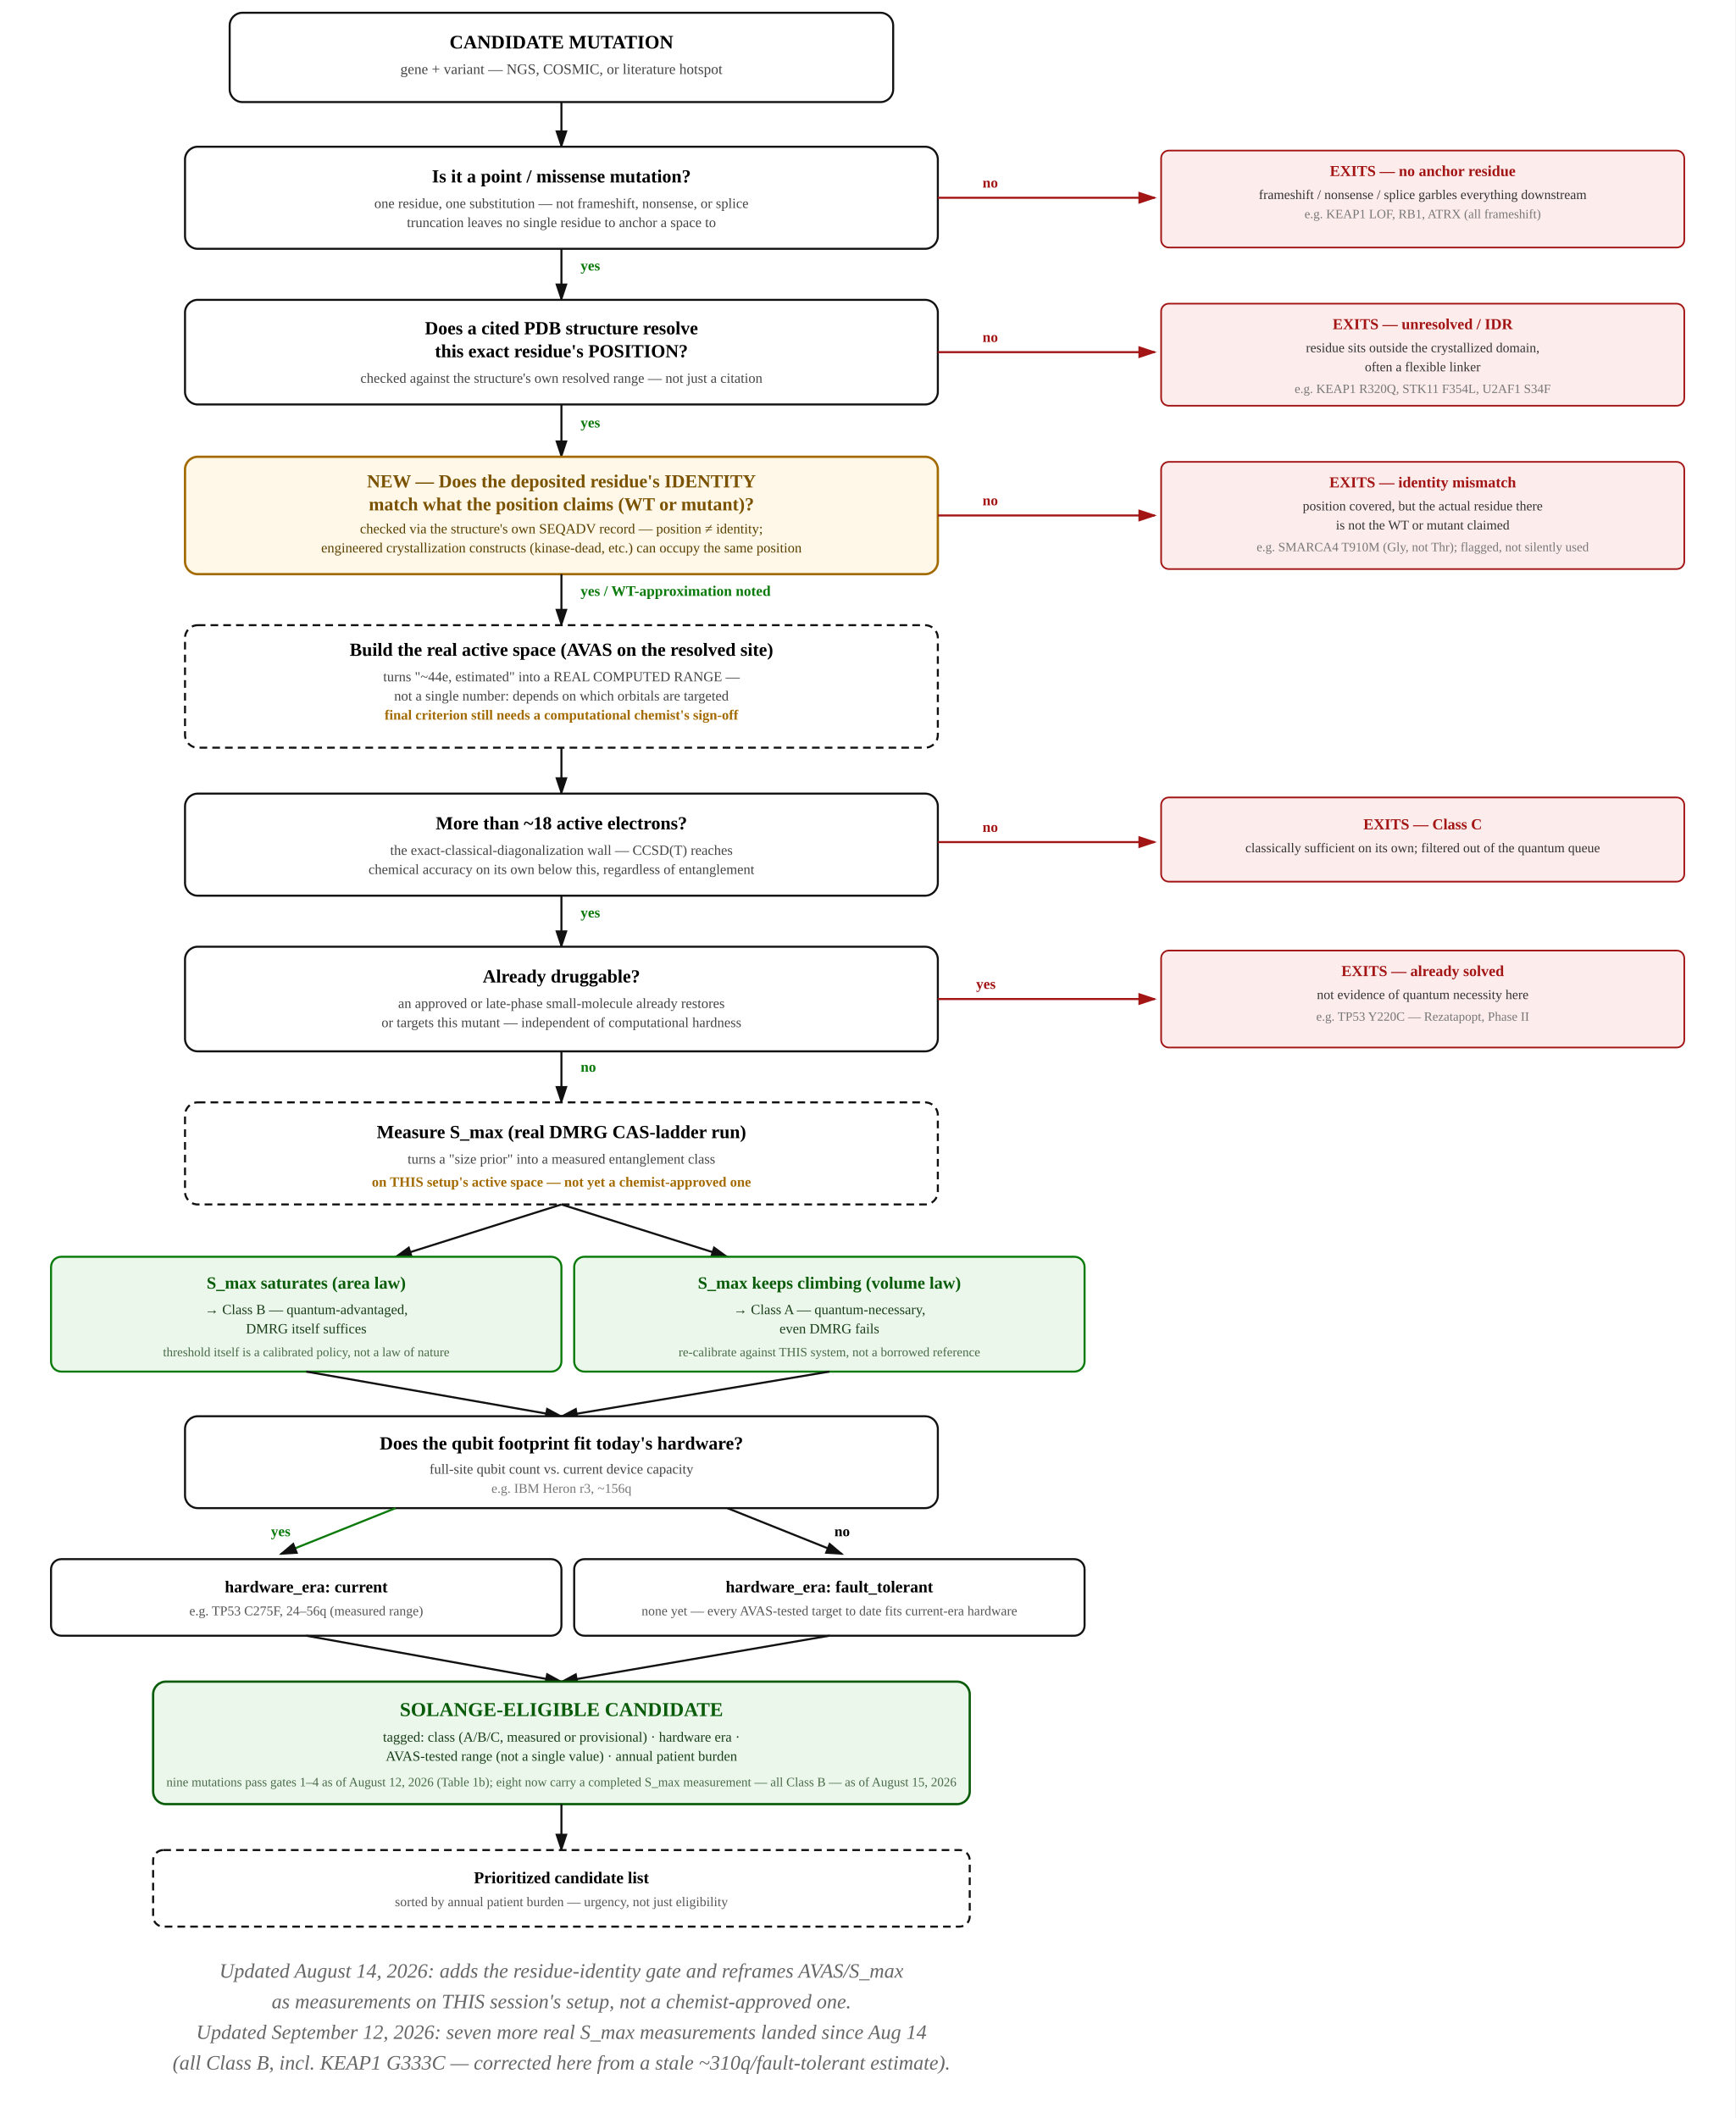
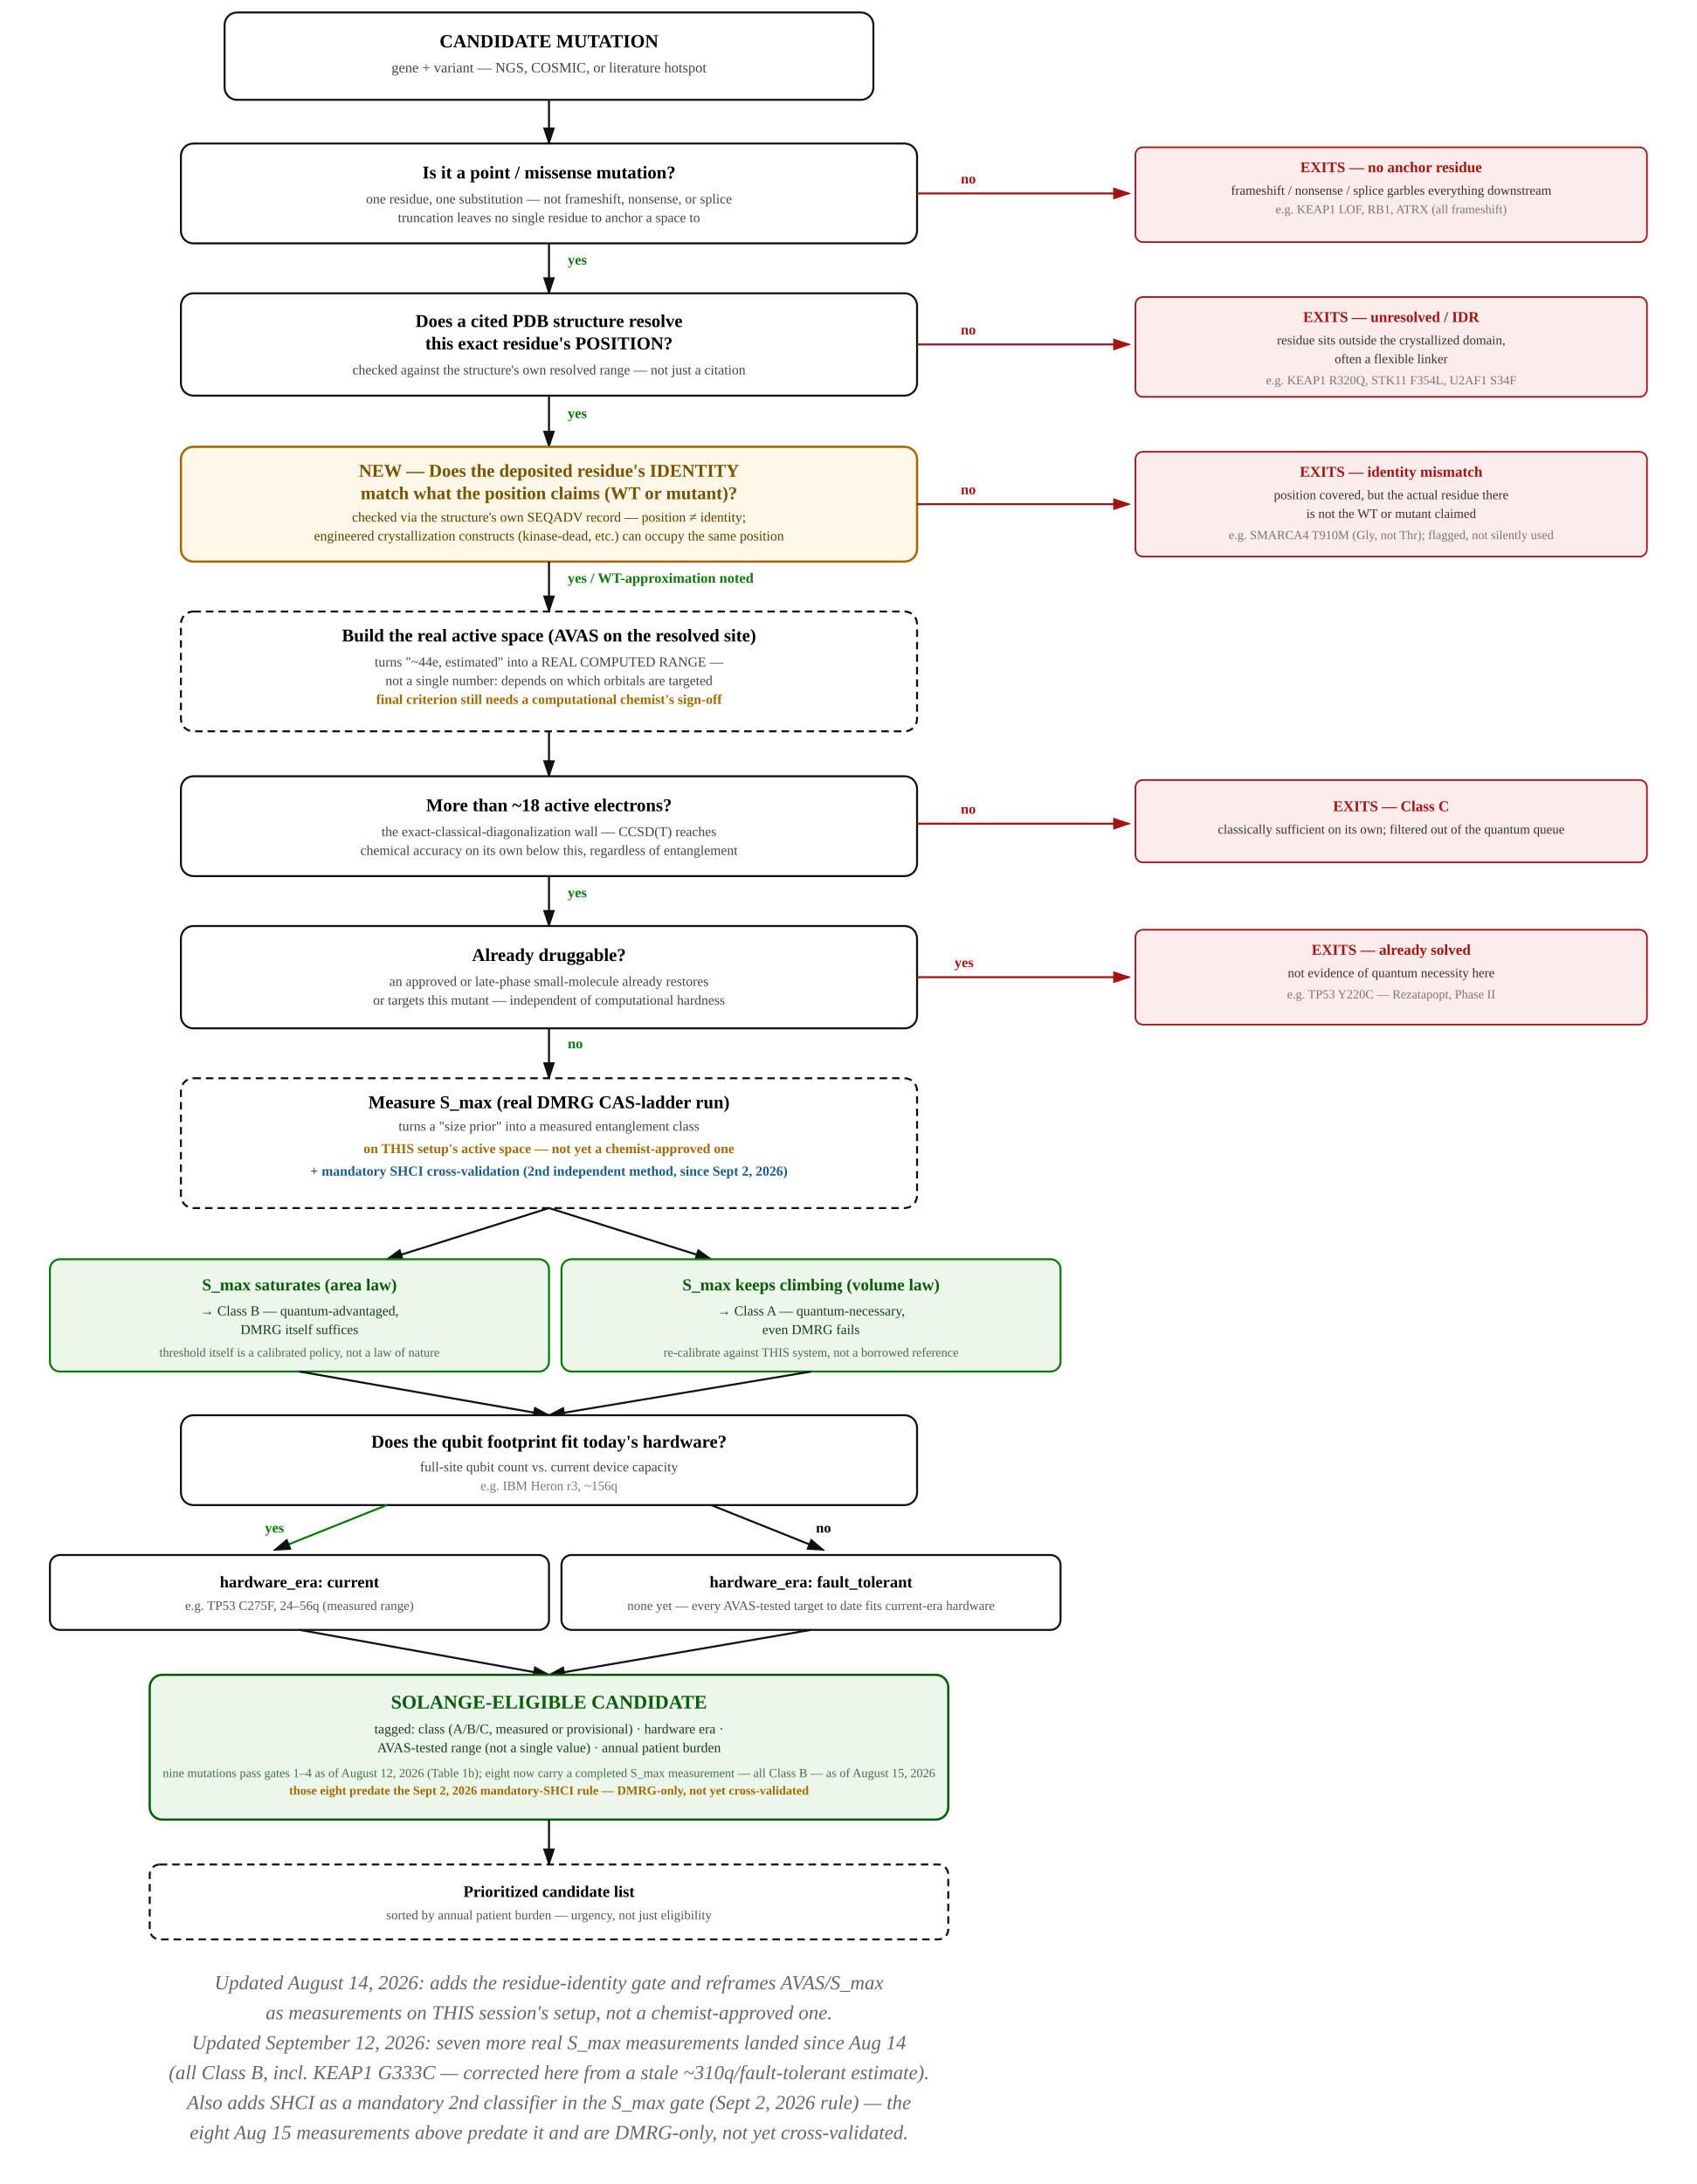
- <svg xmlns="http://www.w3.org/2000/svg" viewBox="110 0 1360 1660" role="img" aria-label="Flowchart: a candidate mutation passes through seven gates — mutation type, PDB structural position coverage, deposited-residue identity match (new), active-electron count past the classical wall, existing druggability, measured S_max entanglement class, and current hardware reach — before becoming a prioritized SOLANGE-eligible candidate; each gate has a labeled exit branch for mutations that fail it, citing a real example found during the structural coverage audit.">
-   <rect x="0" y="0" width="1470" height="1660" fill="#ffffff" />
+ <svg xmlns="http://www.w3.org/2000/svg" viewBox="110 0 1360 1750" role="img" aria-label="Flowchart: a candidate mutation passes through seven gates — mutation type, PDB structural position coverage, deposited-residue identity match (new), active-electron count past the classical wall, existing druggability, measured S_max entanglement class, and current hardware reach — before becoming a prioritized SOLANGE-eligible candidate; each gate has a labeled exit branch for mutations that fail it, citing a real example found during the structural coverage audit.">
+   <rect x="0" y="0" width="1470" height="1750" fill="#ffffff" />
  <defs>
    <marker id="arrow" markerWidth="10" markerHeight="10" refX="8" refY="3" orient="auto" markerUnits="strokeWidth">
      <path d="M0,0 L0,6 L9,3 z" fill="#111" />
    </marker>
    <marker id="arrowRed" markerWidth="10" markerHeight="10" refX="8" refY="3" orient="auto" markerUnits="strokeWidth">
      <path d="M0,0 L0,6 L9,3 z" fill="#a31414" />
    </marker>
  </defs>
  <rect x="290" y="10" width="520" height="70" rx="10" fill="#fff" stroke="#111" stroke-width="1.6" />
  <text x="550" y="38" text-anchor="middle" font-weight="700" font-size="15">CANDIDATE MUTATION</text>
  <text x="550" y="58" text-anchor="middle" font-size="11.5" fill="#444">gene + variant — NGS, COSMIC, or literature hotspot</text>
  <line x1="550" y1="80" x2="550" y2="115" stroke="#111" stroke-width="1.6" marker-end="url(#arrow)" />
  <rect x="255" y="115" width="590" height="80" rx="10" fill="#fff" stroke="#111" stroke-width="1.6" />
  <text x="550" y="143" text-anchor="middle" font-weight="700" font-size="14.5">Is it a point / missense mutation?</text>
  <text x="550" y="163" text-anchor="middle" font-size="11" fill="#444">one residue, one substitution — not frameshift, nonsense, or splice</text>
  <text x="550" y="178" text-anchor="middle" font-size="11" fill="#444">truncation leaves no single residue to anchor a space to</text>
  <line x1="845" y1="155" x2="1015" y2="155" stroke="#a31414" stroke-width="1.6" marker-end="url(#arrowRed)" />
  <text x="880" y="147" font-size="11.5" fill="#a31414" font-weight="700">no</text>
  <rect x="1020" y="118" width="410" height="76" rx="6" fill="#fdecec" stroke="#a31414" stroke-width="1.3" />
  <text x="1225" y="138" text-anchor="middle" font-size="12" font-weight="700" fill="#a31414">EXITS — no anchor residue</text>
  <text x="1225" y="156" text-anchor="middle" font-size="10.5" fill="#333">frameshift / nonsense / splice garbles everything downstream</text>
  <text x="1225" y="171" text-anchor="middle" font-size="10" fill="#777">e.g. KEAP1 LOF, RB1, ATRX (all frameshift)</text>
  <text x="565" y="212" font-size="11.5" fill="#0a7a0a" font-weight="700">yes</text>
  <line x1="550" y1="195" x2="550" y2="235" stroke="#111" stroke-width="1.6" marker-end="url(#arrow)" />
  <rect x="255" y="235" width="590" height="82" rx="10" fill="#fff" stroke="#111" stroke-width="1.6" />
  <text x="550" y="262" text-anchor="middle" font-weight="700" font-size="14.5">Does a cited PDB structure resolve</text>
  <text x="550" y="280" text-anchor="middle" font-weight="700" font-size="14.5">this exact residue's POSITION?</text>
  <text x="550" y="300" text-anchor="middle" font-size="11" fill="#444">checked against the structure's own resolved range — not just a citation</text>
  <line x1="845" y1="276" x2="1015" y2="276" stroke="#a31414" stroke-width="1.6" marker-end="url(#arrowRed)" />
  <text x="880" y="268" font-size="11.5" fill="#a31414" font-weight="700">no</text>
  <rect x="1020" y="238" width="410" height="80" rx="6" fill="#fdecec" stroke="#a31414" stroke-width="1.3" />
  <text x="1225" y="258" text-anchor="middle" font-size="12" font-weight="700" fill="#a31414">EXITS — unresolved / IDR</text>
  <text x="1225" y="276" text-anchor="middle" font-size="10.5" fill="#333">residue sits outside the crystallized domain,</text>
  <text x="1225" y="291" text-anchor="middle" font-size="10.5" fill="#333">often a flexible linker</text>
  <text x="1225" y="308" text-anchor="middle" font-size="10" fill="#777">e.g. KEAP1 R320Q, STK11 F354L, U2AF1 S34F</text>
  <text x="565" y="335" font-size="11.5" fill="#0a7a0a" font-weight="700">yes</text>
  <line x1="550" y1="317" x2="550" y2="358" stroke="#111" stroke-width="1.6" marker-end="url(#arrow)" />
  <rect x="255" y="358" width="590" height="92" rx="10" fill="#fff8e8" stroke="#a36a00" stroke-width="1.8" />
  <text x="550" y="382" text-anchor="middle" font-weight="700" font-size="14.5" fill="#7a5200">NEW — Does the deposited residue's IDENTITY</text>
  <text x="550" y="400" text-anchor="middle" font-weight="700" font-size="14.5" fill="#7a5200">match what the position claims (WT or mutant)?</text>
  <text x="550" y="418" text-anchor="middle" font-size="11" fill="#5a4000">checked via the structure's own SEQADV record — position ≠ identity;</text>
  <text x="550" y="433" text-anchor="middle" font-size="11" fill="#5a4000">engineered crystallization constructs (kinase-dead, etc.) can occupy the same position</text>
  <line x1="845" y1="404" x2="1015" y2="404" stroke="#a31414" stroke-width="1.6" marker-end="url(#arrowRed)" />
  <text x="880" y="396" font-size="11.5" fill="#a31414" font-weight="700">no</text>
  <rect x="1020" y="362" width="410" height="84" rx="6" fill="#fdecec" stroke="#a31414" stroke-width="1.3" />
  <text x="1225" y="382" text-anchor="middle" font-size="12" font-weight="700" fill="#a31414">EXITS — identity mismatch</text>
  <text x="1225" y="400" text-anchor="middle" font-size="10.5" fill="#333">position covered, but the actual residue there</text>
  <text x="1225" y="415" text-anchor="middle" font-size="10.5" fill="#333">is not the WT or mutant claimed</text>
  <text x="1225" y="432" text-anchor="middle" font-size="10" fill="#777">e.g. SMARCA4 T910M (Gly, not Thr); flagged, not silently used</text>
  <text x="565" y="467" font-size="11.5" fill="#0a7a0a" font-weight="700">yes / WT-approximation noted</text>
  <line x1="550" y1="450" x2="550" y2="490" stroke="#111" stroke-width="1.6" marker-end="url(#arrow)" />
  <rect x="255" y="490" width="590" height="96" rx="10" fill="#fff" stroke="#111" stroke-width="1.6" stroke-dasharray="6,4" />
  <text x="550" y="514" text-anchor="middle" font-weight="700" font-size="14.5">Build the real active space (AVAS on the resolved site)</text>
  <text x="550" y="534" text-anchor="middle" font-size="11" fill="#444">turns "~44e, estimated" into a REAL COMPUTED RANGE —</text>
  <text x="550" y="549" text-anchor="middle" font-size="11" fill="#444">not a single number: depends on which orbitals are targeted</text>
  <text x="550" y="564" text-anchor="middle" font-size="11" fill="#a36a00" font-weight="700">final criterion still needs a computational chemist's sign-off</text>
  <line x1="550" y1="586" x2="550" y2="622" stroke="#111" stroke-width="1.6" marker-end="url(#arrow)" />
  <rect x="255" y="622" width="590" height="80" rx="10" fill="#fff" stroke="#111" stroke-width="1.6" />
  <text x="550" y="650" text-anchor="middle" font-weight="700" font-size="14.5">More than ~18 active electrons?</text>
  <text x="550" y="670" text-anchor="middle" font-size="11" fill="#444">the exact-classical-diagonalization wall — CCSD(T) reaches</text>
  <text x="550" y="685" text-anchor="middle" font-size="11" fill="#444">chemical accuracy on its own below this, regardless of entanglement</text>
  <line x1="845" y1="660" x2="1015" y2="660" stroke="#a31414" stroke-width="1.6" marker-end="url(#arrowRed)" />
  <text x="880" y="652" font-size="11.5" fill="#a31414" font-weight="700">no</text>
  <rect x="1020" y="625" width="410" height="66" rx="6" fill="#fdecec" stroke="#a31414" stroke-width="1.3" />
  <text x="1225" y="650" text-anchor="middle" font-size="12" font-weight="700" fill="#a31414">EXITS — Class C</text>
  <text x="1225" y="668" text-anchor="middle" font-size="10.5" fill="#333">classically sufficient on its own; filtered out of the quantum queue</text>
  <text x="565" y="719" font-size="11.5" fill="#0a7a0a" font-weight="700">yes</text>
  <line x1="550" y1="702" x2="550" y2="742" stroke="#111" stroke-width="1.6" marker-end="url(#arrow)" />
  <rect x="255" y="742" width="590" height="82" rx="10" fill="#fff" stroke="#111" stroke-width="1.6" />
  <text x="550" y="770" text-anchor="middle" font-weight="700" font-size="14.5">Already druggable?</text>
  <text x="550" y="790" text-anchor="middle" font-size="11" fill="#444">an approved or late-phase small-molecule already restores</text>
  <text x="550" y="805" text-anchor="middle" font-size="11" fill="#444">or targets this mutant — independent of computational hardness</text>
  <line x1="845" y1="783" x2="1015" y2="783" stroke="#a31414" stroke-width="1.6" marker-end="url(#arrowRed)" />
  <text x="875" y="775" font-size="11.5" fill="#a31414" font-weight="700">yes</text>
  <rect x="1020" y="745" width="410" height="76" rx="6" fill="#fdecec" stroke="#a31414" stroke-width="1.3" />
  <text x="1225" y="765" text-anchor="middle" font-size="12" font-weight="700" fill="#a31414">EXITS — already solved</text>
  <text x="1225" y="783" text-anchor="middle" font-size="10.5" fill="#333">not evidence of quantum necessity here</text>
  <text x="1225" y="800" text-anchor="middle" font-size="10" fill="#777">e.g. TP53 Y220C — Rezatapopt, Phase II</text>
  <text x="565" y="840" font-size="11.5" fill="#0a7a0a" font-weight="700">no</text>
  <line x1="550" y1="824" x2="550" y2="864" stroke="#111" stroke-width="1.6" marker-end="url(#arrow)" />
-   <rect x="255" y="864" width="590" height="80" rx="10" fill="#fff" stroke="#111" stroke-width="1.6" stroke-dasharray="6,4" />
-   <text x="550" y="892" text-anchor="middle" font-weight="700" font-size="14.5">Measure S_max (real DMRG CAS-ladder run)</text>
-   <text x="550" y="912" text-anchor="middle" font-size="11" fill="#444">turns a "size prior" into a measured entanglement class</text>
-   <text x="550" y="930" text-anchor="middle" font-size="11" fill="#a36a00" font-weight="700">on THIS setup's active space — not yet a chemist-approved one</text>
-   <line x1="550" y1="944" x2="420" y2="985" stroke="#111" stroke-width="1.6" marker-end="url(#arrow)" />
-   <line x1="550" y1="944" x2="680" y2="985" stroke="#111" stroke-width="1.6" marker-end="url(#arrow)" />
-   <rect x="150" y="985" width="400" height="90" rx="8" fill="#eaf7ea" stroke="#0a7a0a" stroke-width="1.6" />
-   <text x="350" y="1010" text-anchor="middle" font-weight="700" font-size="13.5" fill="#0a5c0a">S_max saturates (area law)</text>
-   <text x="350" y="1030" text-anchor="middle" font-size="11" fill="#1a3d1a">→ Class B — quantum-advantaged,</text>
-   <text x="350" y="1045" text-anchor="middle" font-size="11" fill="#1a3d1a">DMRG itself suffices</text>
-   <text x="350" y="1063" text-anchor="middle" font-size="10" fill="#4a6a4a">threshold itself is a calibrated policy, not a law of nature</text>
-   <rect x="560" y="985" width="400" height="90" rx="8" fill="#eaf7ea" stroke="#0a7a0a" stroke-width="1.6" />
-   <text x="760" y="1010" text-anchor="middle" font-weight="700" font-size="13.5" fill="#0a5c0a">S_max keeps climbing (volume law)</text>
-   <text x="760" y="1030" text-anchor="middle" font-size="11" fill="#1a3d1a">→ Class A — quantum-necessary,</text>
-   <text x="760" y="1045" text-anchor="middle" font-size="11" fill="#1a3d1a">even DMRG fails</text>
-   <text x="760" y="1063" text-anchor="middle" font-size="10" fill="#4a6a4a">re-calibrate against THIS system, not a borrowed reference</text>
-   <line x1="350" y1="1075" x2="550" y2="1110" stroke="#111" stroke-width="1.6" marker-end="url(#arrow)" />
-   <line x1="760" y1="1075" x2="550" y2="1110" stroke="#111" stroke-width="1.6" marker-end="url(#arrow)" />
-   <rect x="255" y="1110" width="590" height="72" rx="10" fill="#fff" stroke="#111" stroke-width="1.6" />
-   <text x="550" y="1136" text-anchor="middle" font-weight="700" font-size="14.5">Does the qubit footprint fit today's hardware?</text>
-   <text x="550" y="1155" text-anchor="middle" font-size="11" fill="#444">full-site qubit count vs. current device capacity</text>
-   <text x="550" y="1170" text-anchor="middle" font-size="10.5" fill="#777">e.g. IBM Heron r3, ~156q</text>
-   <line x1="420" y1="1182" x2="330" y2="1218" stroke="#0a7a0a" stroke-width="1.6" marker-end="url(#arrow)" />
-   <text x="330" y="1204" text-anchor="middle" font-size="11.5" fill="#0a7a0a" font-weight="700">yes</text>
-   <line x1="680" y1="1182" x2="770" y2="1218" stroke="#111" stroke-width="1.6" marker-end="url(#arrow)" />
-   <text x="770" y="1204" text-anchor="middle" font-size="11.5" font-weight="700">no</text>
-   <rect x="150" y="1222" width="400" height="60" rx="8" fill="#fff" stroke="#111" stroke-width="1.6" />
-   <text x="350" y="1248" text-anchor="middle" font-weight="700" font-size="13">hardware_era: current</text>
-   <text x="350" y="1266" text-anchor="middle" font-size="10.5" fill="#555">e.g. TP53 C275F, 24–56q (measured range)</text>
-   <rect x="560" y="1222" width="400" height="60" rx="8" fill="#fff" stroke="#111" stroke-width="1.6" />
-   <text x="760" y="1248" text-anchor="middle" font-weight="700" font-size="13">hardware_era: fault_tolerant</text>
-   <text x="760" y="1266" text-anchor="middle" font-size="10.5" fill="#555">none yet — every AVAS-tested target to date fits current-era hardware</text>
-   <line x1="350" y1="1282" x2="550" y2="1318" stroke="#111" stroke-width="1.6" marker-end="url(#arrow)" />
-   <line x1="760" y1="1282" x2="550" y2="1318" stroke="#111" stroke-width="1.6" marker-end="url(#arrow)" />
-   <rect x="230" y="1318" width="640" height="96" rx="10" fill="#eaf7ea" stroke="#0a5c0a" stroke-width="1.8" />
-   <text x="550" y="1345" text-anchor="middle" font-weight="700" font-size="15.5" fill="#0a5c0a">SOLANGE-ELIGIBLE CANDIDATE</text>
-   <text x="550" y="1365" text-anchor="middle" font-size="11" fill="#1a3d1a">tagged: class (A/B/C, measured or provisional) · hardware era ·</text>
-   <text x="550" y="1380" text-anchor="middle" font-size="11" fill="#1a3d1a">AVAS-tested range (not a single value) · annual patient burden</text>
-   <text x="550" y="1400" text-anchor="middle" font-size="10" fill="#4a6a4a">nine mutations pass gates 1–4 as of August 12, 2026 (Table 1b); eight now carry a completed S_max measurement — all Class B — as of August 15, 2026</text>
-   <line x1="550" y1="1414" x2="550" y2="1450" stroke="#111" stroke-width="1.6" marker-end="url(#arrow)" />
-   <rect x="230" y="1450" width="640" height="60" rx="8" fill="#fff" stroke="#111" stroke-width="1.6" stroke-dasharray="6,4" />
-   <text x="550" y="1476" text-anchor="middle" font-weight="700" font-size="13">Prioritized candidate list</text>
-   <text x="550" y="1494" text-anchor="middle" font-size="10.5" fill="#555">sorted by annual patient burden — urgency, not just eligibility</text>
-   <text x="550" y="1550" text-anchor="middle" font-size="16" fill="#666" font-style="italic">Updated August 14, 2026: adds the residue-identity gate and reframes AVAS/S_max</text>
-   <text x="550" y="1574" text-anchor="middle" font-size="16" fill="#666" font-style="italic">as measurements on THIS session's setup, not a chemist-approved one.</text>
-   <text x="550" y="1598" text-anchor="middle" font-size="16" fill="#666" font-style="italic">Updated September 12, 2026: seven more real S_max measurements landed since Aug 14</text>
-   <text x="550" y="1622" text-anchor="middle" font-size="16" fill="#666" font-style="italic">(all Class B, incl. KEAP1 G333C — corrected here from a stale ~310q/fault-tolerant estimate).</text>
+   <rect x="255" y="864" width="590" height="104" rx="10" fill="#fff" stroke="#111" stroke-width="1.6" stroke-dasharray="6,4" />
+   <text x="550" y="888" text-anchor="middle" font-weight="700" font-size="14.5">Measure S_max (real DMRG CAS-ladder run)</text>
+   <text x="550" y="906" text-anchor="middle" font-size="11" fill="#444">turns a "size prior" into a measured entanglement class</text>
+   <text x="550" y="924" text-anchor="middle" font-size="11" fill="#a36a00" font-weight="700">on THIS setup's active space — not yet a chemist-approved one</text>
+   <text x="550" y="942" text-anchor="middle" font-size="11" fill="#1a5c8a" font-weight="700">+ mandatory SHCI cross-validation (2nd independent method, since Sept 2, 2026)</text>
+   <line x1="550" y1="968" x2="420" y2="1009" stroke="#111" stroke-width="1.6" marker-end="url(#arrow)" />
+   <line x1="550" y1="968" x2="680" y2="1009" stroke="#111" stroke-width="1.6" marker-end="url(#arrow)" />
+   <rect x="150" y="1009" width="400" height="90" rx="8" fill="#eaf7ea" stroke="#0a7a0a" stroke-width="1.6" />
+   <text x="350" y="1034" text-anchor="middle" font-weight="700" font-size="13.5" fill="#0a5c0a">S_max saturates (area law)</text>
+   <text x="350" y="1054" text-anchor="middle" font-size="11" fill="#1a3d1a">→ Class B — quantum-advantaged,</text>
+   <text x="350" y="1069" text-anchor="middle" font-size="11" fill="#1a3d1a">DMRG itself suffices</text>
+   <text x="350" y="1087" text-anchor="middle" font-size="10" fill="#4a6a4a">threshold itself is a calibrated policy, not a law of nature</text>
+   <rect x="560" y="1009" width="400" height="90" rx="8" fill="#eaf7ea" stroke="#0a7a0a" stroke-width="1.6" />
+   <text x="760" y="1034" text-anchor="middle" font-weight="700" font-size="13.5" fill="#0a5c0a">S_max keeps climbing (volume law)</text>
+   <text x="760" y="1054" text-anchor="middle" font-size="11" fill="#1a3d1a">→ Class A — quantum-necessary,</text>
+   <text x="760" y="1069" text-anchor="middle" font-size="11" fill="#1a3d1a">even DMRG fails</text>
+   <text x="760" y="1087" text-anchor="middle" font-size="10" fill="#4a6a4a">re-calibrate against THIS system, not a borrowed reference</text>
+   <line x1="350" y1="1099" x2="550" y2="1134" stroke="#111" stroke-width="1.6" marker-end="url(#arrow)" />
+   <line x1="760" y1="1099" x2="550" y2="1134" stroke="#111" stroke-width="1.6" marker-end="url(#arrow)" />
+   <rect x="255" y="1134" width="590" height="72" rx="10" fill="#fff" stroke="#111" stroke-width="1.6" />
+   <text x="550" y="1160" text-anchor="middle" font-weight="700" font-size="14.5">Does the qubit footprint fit today's hardware?</text>
+   <text x="550" y="1179" text-anchor="middle" font-size="11" fill="#444">full-site qubit count vs. current device capacity</text>
+   <text x="550" y="1194" text-anchor="middle" font-size="10.5" fill="#777">e.g. IBM Heron r3, ~156q</text>
+   <line x1="420" y1="1206" x2="330" y2="1242" stroke="#0a7a0a" stroke-width="1.6" marker-end="url(#arrow)" />
+   <text x="330" y="1228" text-anchor="middle" font-size="11.5" fill="#0a7a0a" font-weight="700">yes</text>
+   <line x1="680" y1="1206" x2="770" y2="1242" stroke="#111" stroke-width="1.6" marker-end="url(#arrow)" />
+   <text x="770" y="1228" text-anchor="middle" font-size="11.5" font-weight="700">no</text>
+   <rect x="150" y="1246" width="400" height="60" rx="8" fill="#fff" stroke="#111" stroke-width="1.6" />
+   <text x="350" y="1272" text-anchor="middle" font-weight="700" font-size="13">hardware_era: current</text>
+   <text x="350" y="1290" text-anchor="middle" font-size="10.5" fill="#555">e.g. TP53 C275F, 24–56q (measured range)</text>
+   <rect x="560" y="1246" width="400" height="60" rx="8" fill="#fff" stroke="#111" stroke-width="1.6" />
+   <text x="760" y="1272" text-anchor="middle" font-weight="700" font-size="13">hardware_era: fault_tolerant</text>
+   <text x="760" y="1290" text-anchor="middle" font-size="10.5" fill="#555">none yet — every AVAS-tested target to date fits current-era hardware</text>
+   <line x1="350" y1="1306" x2="550" y2="1342" stroke="#111" stroke-width="1.6" marker-end="url(#arrow)" />
+   <line x1="760" y1="1306" x2="550" y2="1342" stroke="#111" stroke-width="1.6" marker-end="url(#arrow)" />
+   <rect x="230" y="1342" width="640" height="116" rx="10" fill="#eaf7ea" stroke="#0a5c0a" stroke-width="1.8" />
+   <text x="550" y="1369" text-anchor="middle" font-weight="700" font-size="15.5" fill="#0a5c0a">SOLANGE-ELIGIBLE CANDIDATE</text>
+   <text x="550" y="1389" text-anchor="middle" font-size="11" fill="#1a3d1a">tagged: class (A/B/C, measured or provisional) · hardware era ·</text>
+   <text x="550" y="1404" text-anchor="middle" font-size="11" fill="#1a3d1a">AVAS-tested range (not a single value) · annual patient burden</text>
+   <text x="550" y="1424" text-anchor="middle" font-size="10" fill="#4a6a4a">nine mutations pass gates 1–4 as of August 12, 2026 (Table 1b); eight now carry a completed S_max measurement — all Class B — as of August 15, 2026</text>
+   <text x="550" y="1438" text-anchor="middle" font-size="10" fill="#a36a00" font-weight="700">those eight predate the Sept 2, 2026 mandatory-SHCI rule — DMRG-only, not yet cross-validated</text>
+   <line x1="550" y1="1458" x2="550" y2="1494" stroke="#111" stroke-width="1.6" marker-end="url(#arrow)" />
+   <rect x="230" y="1494" width="640" height="60" rx="8" fill="#fff" stroke="#111" stroke-width="1.6" stroke-dasharray="6,4" />
+   <text x="550" y="1520" text-anchor="middle" font-weight="700" font-size="13">Prioritized candidate list</text>
+   <text x="550" y="1538" text-anchor="middle" font-size="10.5" fill="#555">sorted by annual patient burden — urgency, not just eligibility</text>
+   <text x="550" y="1594" text-anchor="middle" font-size="16" fill="#666" font-style="italic">Updated August 14, 2026: adds the residue-identity gate and reframes AVAS/S_max</text>
+   <text x="550" y="1618" text-anchor="middle" font-size="16" fill="#666" font-style="italic">as measurements on THIS session's setup, not a chemist-approved one.</text>
+   <text x="550" y="1642" text-anchor="middle" font-size="16" fill="#666" font-style="italic">Updated September 12, 2026: seven more real S_max measurements landed since Aug 14</text>
+   <text x="550" y="1666" text-anchor="middle" font-size="16" fill="#666" font-style="italic">(all Class B, incl. KEAP1 G333C — corrected here from a stale ~310q/fault-tolerant estimate).</text>
+   <text x="550" y="1690" text-anchor="middle" font-size="16" fill="#666" font-style="italic">Also adds SHCI as a mandatory 2nd classifier in the S_max gate (Sept 2, 2026 rule) — the</text>
+   <text x="550" y="1714" text-anchor="middle" font-size="16" fill="#666" font-style="italic">eight Aug 15 measurements above predate it and are DMRG-only, not yet cross-validated.</text>
</svg>
